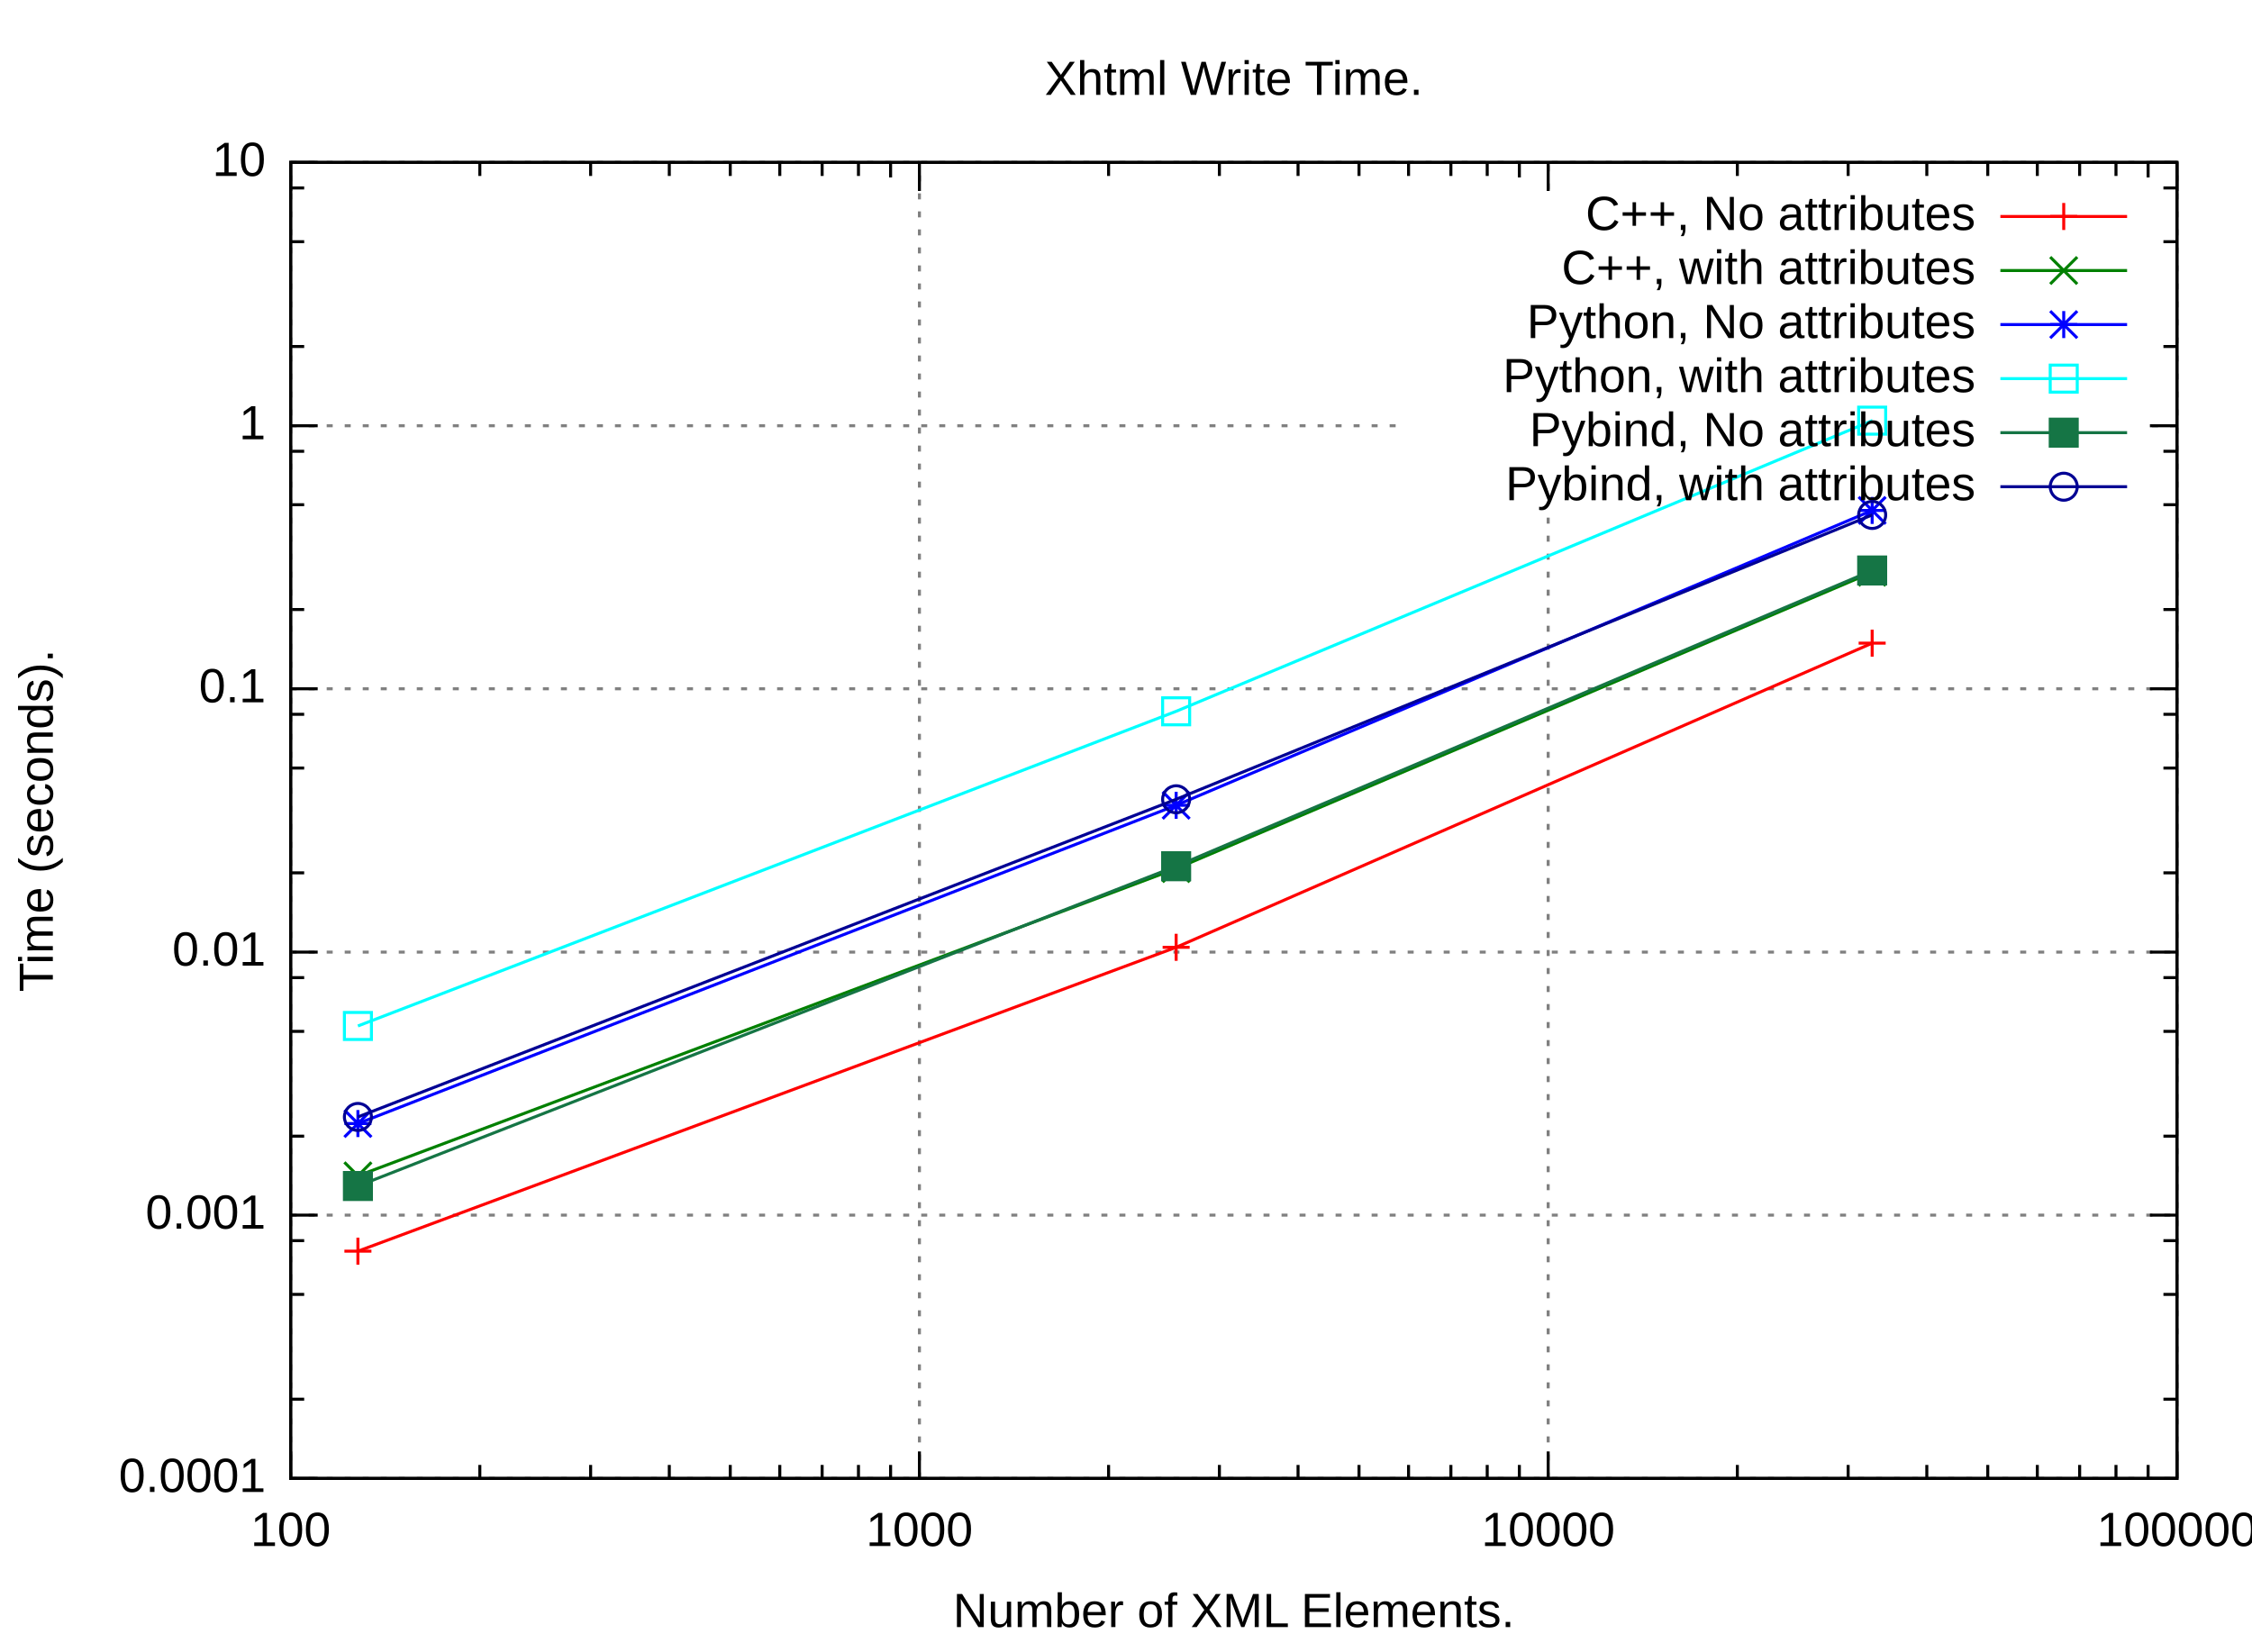
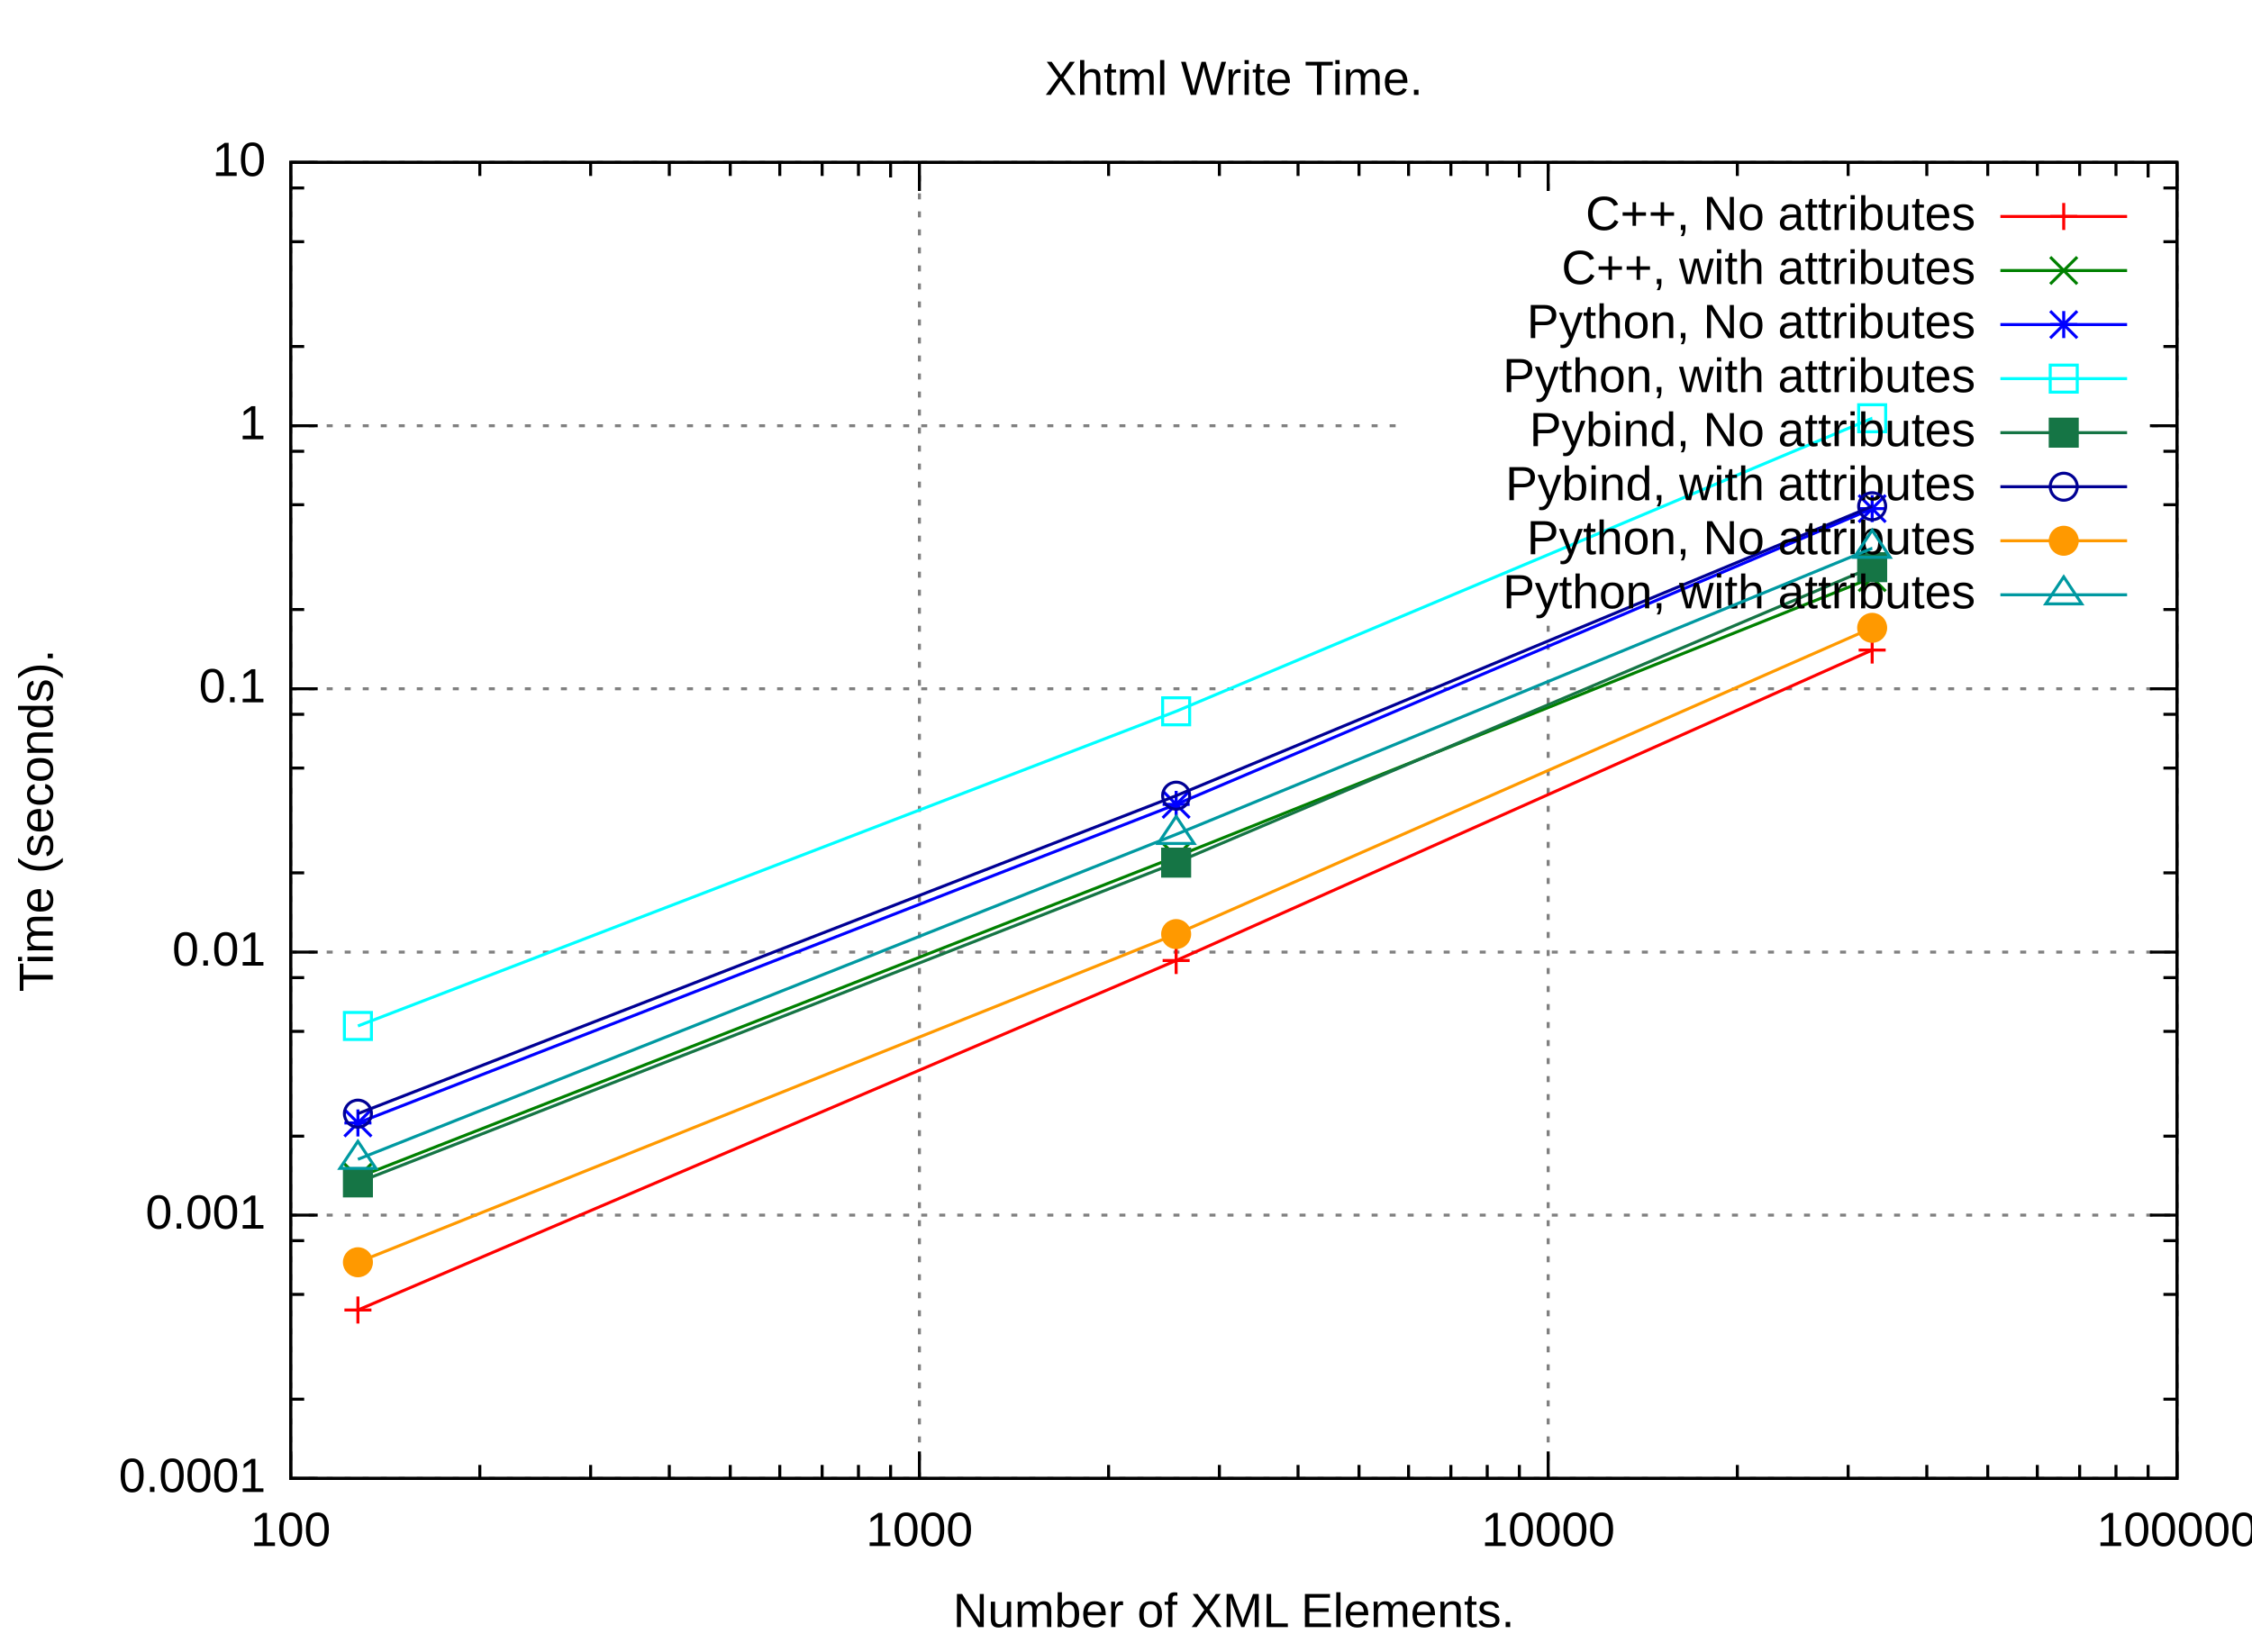
<svg xmlns="http://www.w3.org/2000/svg" xmlns:xlink="http://www.w3.org/1999/xlink" width="750" height="550" viewBox="0 0 750 550">
  <g id="gnuplot_canvas">
    <rect x="0" y="0" width="750" height="550" fill="none" />
    <defs>
      <circle id="gpDot" r="0.5" stroke-width="0.5" />
      <path id="gpPt0" stroke-width="0.222" stroke="currentColor" d="M-1,0 h2 M0,-1 v2" />
      <path id="gpPt1" stroke-width="0.222" stroke="currentColor" d="M-1,-1 L1,1 M1,-1 L-1,1" />
      <path id="gpPt2" stroke-width="0.222" stroke="currentColor" d="M-1,0 L1,0 M0,-1 L0,1 M-1,-1 L1,1 M-1,1 L1,-1" />
      <rect id="gpPt3" stroke-width="0.222" stroke="currentColor" x="-1" y="-1" width="2" height="2" />
      <rect id="gpPt4" stroke-width="0.222" stroke="currentColor" fill="currentColor" x="-1" y="-1" width="2" height="2" />
      <circle id="gpPt5" stroke-width="0.222" stroke="currentColor" cx="0" cy="0" r="1" />
      <use xlink:href="#gpPt5" id="gpPt6" fill="currentColor" stroke="none" />
      <path id="gpPt7" stroke-width="0.222" stroke="currentColor" d="M0,-1.33 L-1.33,0.67 L1.33,0.67 z" />
      <use xlink:href="#gpPt7" id="gpPt8" fill="currentColor" stroke="none" />
      <use xlink:href="#gpPt7" id="gpPt9" stroke="currentColor" transform="rotate(180)" />
      <use xlink:href="#gpPt9" id="gpPt10" fill="currentColor" stroke="none" />
      <use xlink:href="#gpPt3" id="gpPt11" stroke="currentColor" transform="rotate(45)" />
      <use xlink:href="#gpPt11" id="gpPt12" fill="currentColor" stroke="none" />
    </defs>
    <g style="fill:none; color:white; stroke:currentColor; stroke-width:1.00; stroke-linecap:butt; stroke-linejoin:miter">
</g>
    <g style="fill:none; color:black; stroke:currentColor; stroke-width:1.00; stroke-linecap:butt; stroke-linejoin:miter">
</g>
    <g style="fill:none; color:gray; stroke:currentColor; stroke-width:1.00; stroke-linecap:butt; stroke-linejoin:miter">
      <path stroke="gray" stroke-dasharray=" 2,4" class="gridline" d="M96.8,492.4 L725.0,492.4  h0.01" />
    </g>
    <g style="fill:none; color:black; stroke:currentColor; stroke-width:1.00; stroke-linecap:butt; stroke-linejoin:miter">
      <path stroke="black" d="M96.8,492.4 L105.8,492.4 M725.0,492.4 L716.0,492.4  h0.01" />
      <g transform="translate(88.5,496.9)" style="stroke:none; fill:black; font-family:Arial; font-size:12.00pt; text-anchor:end">
        <text> 0.0001</text>
      </g>
      <path stroke="black" d="M96.8,466.0 L101.3,466.0 M725.0,466.0 L720.5,466.0 M96.8,431.1 L101.3,431.1 M725.0,431.1 L720.5,431.1    M96.8,413.2 L101.3,413.2 M725.0,413.2 L720.5,413.2  h0.01" />
    </g>
    <g style="fill:none; color:gray; stroke:currentColor; stroke-width:1.00; stroke-linecap:butt; stroke-linejoin:miter">
      <path stroke="gray" stroke-dasharray=" 2,4" class="gridline" d="M96.8,404.7 L725.0,404.7  h0.01" />
    </g>
    <g style="fill:none; color:black; stroke:currentColor; stroke-width:1.00; stroke-linecap:butt; stroke-linejoin:miter">
      <path stroke="black" d="M96.8,404.7 L105.8,404.7 M725.0,404.7 L716.0,404.7  h0.01" />
      <g transform="translate(88.5,409.2)" style="stroke:none; fill:black; font-family:Arial; font-size:12.00pt; text-anchor:end">
        <text> 0.001</text>
      </g>
      <path stroke="black" d="M96.8,378.4 L101.3,378.4 M725.0,378.4 L720.5,378.4 M96.8,343.5 L101.3,343.5 M725.0,343.5 L720.5,343.5    M96.8,325.6 L101.3,325.6 M725.0,325.6 L720.5,325.6  h0.01" />
    </g>
    <g style="fill:none; color:gray; stroke:currentColor; stroke-width:1.00; stroke-linecap:butt; stroke-linejoin:miter">
      <path stroke="gray" stroke-dasharray=" 2,4" class="gridline" d="M96.8,317.1 L725.0,317.1  h0.01" />
    </g>
    <g style="fill:none; color:black; stroke:currentColor; stroke-width:1.00; stroke-linecap:butt; stroke-linejoin:miter">
      <path stroke="black" d="M96.8,317.1 L105.8,317.1 M725.0,317.1 L716.0,317.1  h0.01" />
      <g transform="translate(88.5,321.6)" style="stroke:none; fill:black; font-family:Arial; font-size:12.00pt; text-anchor:end">
        <text> 0.01</text>
      </g>
      <path stroke="black" d="M96.8,290.7 L101.3,290.7 M725.0,290.7 L720.5,290.7 M96.8,255.8 L101.3,255.8 M725.0,255.8 L720.5,255.8    M96.8,237.9 L101.3,237.9 M725.0,237.9 L720.5,237.9  h0.01" />
    </g>
    <g style="fill:none; color:gray; stroke:currentColor; stroke-width:1.00; stroke-linecap:butt; stroke-linejoin:miter">
      <path stroke="gray" stroke-dasharray=" 2,4" class="gridline" d="M96.8,229.4 L725.0,229.4  h0.01" />
    </g>
    <g style="fill:none; color:black; stroke:currentColor; stroke-width:1.00; stroke-linecap:butt; stroke-linejoin:miter">
      <path stroke="black" d="M96.8,229.4 L105.8,229.4 M725.0,229.4 L716.0,229.4  h0.01" />
      <g transform="translate(88.5,233.9)" style="stroke:none; fill:black; font-family:Arial; font-size:12.00pt; text-anchor:end">
        <text> 0.1</text>
      </g>
      <path stroke="black" d="M96.8,203.0 L101.3,203.0 M725.0,203.0 L720.5,203.0 M96.8,168.1 L101.3,168.1 M725.0,168.1 L720.5,168.1    M96.8,150.3 L101.3,150.3 M725.0,150.3 L720.5,150.3  h0.01" />
    </g>
    <g style="fill:none; color:gray; stroke:currentColor; stroke-width:1.00; stroke-linecap:butt; stroke-linejoin:miter">
      <path stroke="gray" stroke-dasharray=" 2,4" class="gridline" d="M96.8,141.8 L467.0,141.8 M716.7,141.8 L725.0,141.8  h0.01" />
    </g>
    <g style="fill:none; color:black; stroke:currentColor; stroke-width:1.00; stroke-linecap:butt; stroke-linejoin:miter">
      <path stroke="black" d="M96.8,141.8 L105.8,141.8 M725.0,141.8 L716.0,141.8  h0.01" />
      <g transform="translate(88.5,146.3)" style="stroke:none; fill:black; font-family:Arial; font-size:12.00pt; text-anchor:end">
        <text> 1</text>
      </g>
      <path stroke="black" d="M96.8,115.4 L101.3,115.4 M725.0,115.4 L720.5,115.4 M96.8,80.5 L101.3,80.5 M725.0,80.5 L720.5,80.5    M96.8,62.6 L101.3,62.6 M725.0,62.6 L720.5,62.6  h0.01" />
    </g>
    <g style="fill:none; color:gray; stroke:currentColor; stroke-width:1.00; stroke-linecap:butt; stroke-linejoin:miter">
      <path stroke="gray" stroke-dasharray=" 2,4" class="gridline" d="M96.8,54.1 L725.0,54.1  h0.01" />
    </g>
    <g style="fill:none; color:black; stroke:currentColor; stroke-width:1.00; stroke-linecap:butt; stroke-linejoin:miter">
      <path stroke="black" d="M96.8,54.1 L105.8,54.1 M725.0,54.1 L716.0,54.1  h0.01" />
      <g transform="translate(88.5,58.6)" style="stroke:none; fill:black; font-family:Arial; font-size:12.00pt; text-anchor:end">
        <text> 10</text>
      </g>
    </g>
    <g style="fill:none; color:gray; stroke:currentColor; stroke-width:1.00; stroke-linecap:butt; stroke-linejoin:miter">
      <path stroke="gray" stroke-dasharray=" 2,4" class="gridline" d="M96.8,492.4 L96.8,54.1  h0.01" />
    </g>
    <g style="fill:none; color:black; stroke:currentColor; stroke-width:1.00; stroke-linecap:butt; stroke-linejoin:miter">
      <path stroke="black" d="M96.8,492.4 L96.8,483.4 M96.8,54.1 L96.8,63.1  h0.01" />
      <g transform="translate(96.8,514.9)" style="stroke:none; fill:black; font-family:Arial; font-size:12.00pt; text-anchor:middle">
        <text> 100</text>
      </g>
      <path stroke="black" d="M159.8,492.4 L159.8,487.9 M159.8,54.1 L159.8,58.6 M196.7,492.4 L196.7,487.9 M196.7,54.1 L196.7,58.6    M222.9,492.4 L222.9,487.9 M222.9,54.1 L222.9,58.6 M243.2,492.4 L243.2,487.9 M243.2,54.1 L243.2,58.6    M259.7,492.4 L259.7,487.9 M259.7,54.1 L259.7,58.6 M273.8,492.4 L273.8,487.9 M273.8,54.1 L273.8,58.6    M285.9,492.4 L285.9,487.9 M285.9,54.1 L285.9,58.6 M296.6,492.4 L296.6,487.9 M296.6,54.1 L296.6,58.6     h0.01" />
    </g>
    <g style="fill:none; color:gray; stroke:currentColor; stroke-width:1.00; stroke-linecap:butt; stroke-linejoin:miter">
      <path stroke="gray" stroke-dasharray=" 2,4" class="gridline" d="M306.2,492.4 L306.2,54.1  h0.01" />
    </g>
    <g style="fill:none; color:black; stroke:currentColor; stroke-width:1.00; stroke-linecap:butt; stroke-linejoin:miter">
      <path stroke="black" d="M306.2,492.4 L306.2,483.4 M306.2,54.1 L306.2,63.1  h0.01" />
      <g transform="translate(306.2,514.9)" style="stroke:none; fill:black; font-family:Arial; font-size:12.00pt; text-anchor:middle">
        <text> 1000</text>
      </g>
      <path stroke="black" d="M369.2,492.4 L369.2,487.9 M369.2,54.1 L369.2,58.6 M406.1,492.4 L406.1,487.9 M406.1,54.1 L406.1,58.6    M432.3,492.4 L432.3,487.9 M432.3,54.1 L432.3,58.6 M452.6,492.4 L452.6,487.9 M452.6,54.1 L452.6,58.6    M469.1,492.4 L469.1,487.9 M469.1,54.1 L469.1,58.6 M483.2,492.4 L483.2,487.9 M483.2,54.1 L483.2,58.6    M495.3,492.4 L495.3,487.9 M495.3,54.1 L495.3,58.6 M506.0,492.4 L506.0,487.9 M506.0,54.1 L506.0,58.6     h0.01" />
    </g>
    <g style="fill:none; color:gray; stroke:currentColor; stroke-width:1.00; stroke-linecap:butt; stroke-linejoin:miter">
-       <path stroke="gray" stroke-dasharray=" 2,4" class="gridline" d="M515.6,492.4 L515.6,171.1 M515.6,63.1 L515.6,54.1  h0.01" />
+       <path stroke="gray" stroke-dasharray=" 2,4" class="gridline" d="M515.6,492.4 L515.6,207.1 M515.6,63.1 L515.6,54.1  h0.01" />
    </g>
    <g style="fill:none; color:black; stroke:currentColor; stroke-width:1.00; stroke-linecap:butt; stroke-linejoin:miter">
      <path stroke="black" d="M515.6,492.4 L515.6,483.4 M515.6,54.1 L515.6,63.1  h0.01" />
      <g transform="translate(515.6,514.9)" style="stroke:none; fill:black; font-family:Arial; font-size:12.00pt; text-anchor:middle">
        <text> 10000</text>
      </g>
      <path stroke="black" d="M578.6,492.4 L578.6,487.9 M578.6,54.1 L578.6,58.6 M615.5,492.4 L615.5,487.9 M615.5,54.1 L615.5,58.6    M641.7,492.4 L641.7,487.9 M641.7,54.1 L641.7,58.6 M662.0,492.4 L662.0,487.9 M662.0,54.1 L662.0,58.6    M678.5,492.4 L678.5,487.9 M678.5,54.1 L678.5,58.6 M692.6,492.4 L692.6,487.9 M692.6,54.1 L692.6,58.6    M704.7,492.4 L704.7,487.9 M704.7,54.1 L704.7,58.6 M715.4,492.4 L715.4,487.9 M715.4,54.1 L715.4,58.6     h0.01" />
    </g>
    <g style="fill:none; color:gray; stroke:currentColor; stroke-width:1.00; stroke-linecap:butt; stroke-linejoin:miter">
      <path stroke="gray" stroke-dasharray=" 2,4" class="gridline" d="M725.0,492.4 L725.0,54.1  h0.01" />
    </g>
    <g style="fill:none; color:black; stroke:currentColor; stroke-width:1.00; stroke-linecap:butt; stroke-linejoin:miter">
      <path stroke="black" d="M725.0,492.4 L725.0,483.4 M725.0,54.1 L725.0,63.1  h0.01" />
      <g transform="translate(725.0,514.9)" style="stroke:none; fill:black; font-family:Arial; font-size:12.00pt; text-anchor:middle">
        <text> 100000</text>
      </g>
      <path stroke="black" d="M96.8,54.1 L96.8,492.4 L725.0,492.4 L725.0,54.1 L96.8,54.1 Z  h0.01" />
      <g transform="translate(17.6,273.3) rotate(270)" style="stroke:none; fill:black; font-family:Arial; font-size:12.00pt; text-anchor:middle">
        <text>Time (seconds).</text>
      </g>
      <g transform="translate(410.9,541.9)" style="stroke:none; fill:black; font-family:Arial; font-size:12.00pt; text-anchor:middle">
        <text>Number of XML Elements.</text>
      </g>
      <g transform="translate(410.9,31.6)" style="stroke:none; fill:black; font-family:Arial; font-size:12.00pt; text-anchor:middle">
        <text>Xhtml Write Time.</text>
      </g>
    </g>
    <g id="gnuplot_plot_1">
      <g style="fill:none; color:red; stroke:currentColor; stroke-width:1.00; stroke-linecap:butt; stroke-linejoin:miter">
        <g transform="translate(657.9,76.6)" style="stroke:none; fill:black; font-family:Arial; font-size:12.00pt; text-anchor:end">
          <text>C++, No attributes</text>
        </g>
-         <path d="M666.2,72.1 L708.4,72.1 M119.2,416.7 L391.7,315.5 L623.5,214.2  h0.01" />
-         <use xlink:href="#gpPt0" transform="translate(119.2,416.7) scale(4.50)" />
-         <use xlink:href="#gpPt0" transform="translate(391.7,315.5) scale(4.50)" />
-         <use xlink:href="#gpPt0" transform="translate(623.5,214.2) scale(4.50)" />
+         <path d="M666.2,72.1 L708.4,72.1 M119.2,436.3 L391.7,319.9 L623.5,216.5  h0.01" />
+         <use xlink:href="#gpPt0" transform="translate(119.2,436.3) scale(4.50)" />
+         <use xlink:href="#gpPt0" transform="translate(391.7,319.9) scale(4.50)" />
+         <use xlink:href="#gpPt0" transform="translate(623.5,216.5) scale(4.50)" />
        <use xlink:href="#gpPt0" transform="translate(687.3,72.1) scale(4.50)" />
      </g>
    </g>
    <g id="gnuplot_plot_2">
      <g style="fill:none; color:green; stroke:currentColor; stroke-width:1.00; stroke-linecap:butt; stroke-linejoin:miter">
        <g transform="translate(657.9,94.6)" style="stroke:none; fill:black; font-family:Arial; font-size:12.00pt; text-anchor:end">
          <text>C++, with attributes</text>
        </g>
-         <path d="M666.2,90.1 L708.4,90.1 M119.2,391.6 L391.7,289.3 L623.5,190.6  h0.01" />
-         <use xlink:href="#gpPt1" transform="translate(119.2,391.6) scale(4.50)" />
-         <use xlink:href="#gpPt1" transform="translate(391.7,289.3) scale(4.50)" />
-         <use xlink:href="#gpPt1" transform="translate(623.5,190.6) scale(4.50)" />
+         <path d="M666.2,90.1 L708.4,90.1 M119.2,392.1 L391.7,285.3 L623.5,192.4  h0.01" />
+         <use xlink:href="#gpPt1" transform="translate(119.2,392.1) scale(4.50)" />
+         <use xlink:href="#gpPt1" transform="translate(391.7,285.3) scale(4.50)" />
+         <use xlink:href="#gpPt1" transform="translate(623.5,192.4) scale(4.50)" />
        <use xlink:href="#gpPt1" transform="translate(687.3,90.1) scale(4.50)" />
      </g>
    </g>
    <g id="gnuplot_plot_3">
      <g style="fill:none; color:blue; stroke:currentColor; stroke-width:1.00; stroke-linecap:butt; stroke-linejoin:miter">
        <g transform="translate(657.9,112.6)" style="stroke:none; fill:black; font-family:Arial; font-size:12.00pt; text-anchor:end">
          <text>Python, No attributes</text>
        </g>
-         <path d="M666.2,108.1 L708.4,108.1 M119.2,374.2 L391.7,268.2 L623.5,170.0  h0.01" />
-         <use xlink:href="#gpPt2" transform="translate(119.2,374.2) scale(4.50)" />
-         <use xlink:href="#gpPt2" transform="translate(391.7,268.2) scale(4.50)" />
-         <use xlink:href="#gpPt2" transform="translate(623.5,170.0) scale(4.50)" />
+         <path d="M666.2,108.1 L708.4,108.1 M119.2,374.0 L391.7,267.9 L623.5,169.4  h0.01" />
+         <use xlink:href="#gpPt2" transform="translate(119.2,374.0) scale(4.50)" />
+         <use xlink:href="#gpPt2" transform="translate(391.7,267.9) scale(4.50)" />
+         <use xlink:href="#gpPt2" transform="translate(623.5,169.4) scale(4.50)" />
        <use xlink:href="#gpPt2" transform="translate(687.3,108.1) scale(4.50)" />
      </g>
    </g>
    <g id="gnuplot_plot_4">
      <g style="fill:none; color:cyan; stroke:currentColor; stroke-width:1.00; stroke-linecap:butt; stroke-linejoin:miter">
        <g transform="translate(657.9,130.6)" style="stroke:none; fill:black; font-family:Arial; font-size:12.00pt; text-anchor:end">
          <text>Python, with attributes</text>
        </g>
-         <path d="M666.2,126.1 L708.4,126.1 M119.2,341.7 L391.7,236.9 L623.5,140.1  h0.01" />
+         <path d="M666.2,126.1 L708.4,126.1 M119.2,341.7 L391.7,236.9 L623.5,139.3  h0.01" />
        <use xlink:href="#gpPt3" transform="translate(119.2,341.7) scale(4.50)" />
        <use xlink:href="#gpPt3" transform="translate(391.7,236.9) scale(4.50)" />
-         <use xlink:href="#gpPt3" transform="translate(623.5,140.1) scale(4.50)" />
+         <use xlink:href="#gpPt3" transform="translate(623.5,139.3) scale(4.50)" />
        <use xlink:href="#gpPt3" transform="translate(687.3,126.1) scale(4.50)" />
      </g>
    </g>
    <g id="gnuplot_plot_5">
      <g style="fill:none; color:#157545; stroke:currentColor; stroke-width:1.00; stroke-linecap:butt; stroke-linejoin:miter">
        <g transform="translate(657.9,148.6)" style="stroke:none; fill:black; font-family:Arial; font-size:12.00pt; text-anchor:end">
          <text>Pybind, No attributes</text>
        </g>
-         <path d="M666.2,144.1 L708.4,144.1 M119.2,395.0 L391.7,288.5 L623.5,190.0  h0.01" />
-         <use xlink:href="#gpPt4" transform="translate(119.2,395.0) scale(4.50)" />
-         <use xlink:href="#gpPt4" transform="translate(391.7,288.5) scale(4.50)" />
-         <use xlink:href="#gpPt4" transform="translate(623.5,190.0) scale(4.50)" />
+         <path d="M666.2,144.1 L708.4,144.1 M119.2,393.8 L391.7,287.3 L623.5,188.9  h0.01" />
+         <use xlink:href="#gpPt4" transform="translate(119.2,393.8) scale(4.50)" />
+         <use xlink:href="#gpPt4" transform="translate(391.7,287.3) scale(4.50)" />
+         <use xlink:href="#gpPt4" transform="translate(623.5,188.9) scale(4.50)" />
        <use xlink:href="#gpPt4" transform="translate(687.3,144.1) scale(4.50)" />
      </g>
    </g>
    <g id="gnuplot_plot_6">
      <g style="fill:none; color:#000094; stroke:currentColor; stroke-width:1.00; stroke-linecap:butt; stroke-linejoin:miter">
        <g transform="translate(657.9,166.6)" style="stroke:none; fill:black; font-family:Arial; font-size:12.00pt; text-anchor:end">
          <text>Pybind, with attributes</text>
        </g>
-         <path d="M666.2,162.1 L708.4,162.1 M119.2,372.0 L391.7,266.2 L623.5,171.5  h0.01" />
-         <use xlink:href="#gpPt5" transform="translate(119.2,372.0) scale(4.50)" />
-         <use xlink:href="#gpPt5" transform="translate(391.7,266.2) scale(4.50)" />
-         <use xlink:href="#gpPt5" transform="translate(623.5,171.5) scale(4.50)" />
+         <path d="M666.2,162.1 L708.4,162.1 M119.2,370.9 L391.7,265.0 L623.5,168.6  h0.01" />
+         <use xlink:href="#gpPt5" transform="translate(119.2,370.9) scale(4.50)" />
+         <use xlink:href="#gpPt5" transform="translate(391.7,265.0) scale(4.50)" />
+         <use xlink:href="#gpPt5" transform="translate(623.5,168.6) scale(4.50)" />
        <use xlink:href="#gpPt5" transform="translate(687.3,162.1) scale(4.50)" />
+       </g>
+     </g>
+     <g id="gnuplot_plot_7">
+       <g style="fill:none; color:#FF9900; stroke:currentColor; stroke-width:1.00; stroke-linecap:butt; stroke-linejoin:miter">
+         <g transform="translate(657.9,184.6)" style="stroke:none; fill:black; font-family:Arial; font-size:12.00pt; text-anchor:end">
+           <text>Python, No attributes</text>
+         </g>
+         <path d="M666.2,180.1 L708.4,180.1 M119.2,420.4 L391.7,311.1 L623.5,209.1  h0.01" />
+         <use xlink:href="#gpPt6" transform="translate(119.2,420.4) scale(4.50)" />
+         <use xlink:href="#gpPt6" transform="translate(391.7,311.1) scale(4.50)" />
+         <use xlink:href="#gpPt6" transform="translate(623.5,209.1) scale(4.50)" />
+         <use xlink:href="#gpPt6" transform="translate(687.3,180.1) scale(4.50)" />
+       </g>
+     </g>
+     <g id="gnuplot_plot_8">
+       <g style="fill:none; color:#0099A1; stroke:currentColor; stroke-width:1.00; stroke-linecap:butt; stroke-linejoin:miter">
+         <g transform="translate(657.9,202.6)" style="stroke:none; fill:black; font-family:Arial; font-size:12.00pt; text-anchor:end">
+           <text>Python, with attributes</text>
+         </g>
+         <path d="M666.2,198.1 L708.4,198.1 M119.2,386.1 L391.7,277.9 L623.5,182.6  h0.01" />
+         <use xlink:href="#gpPt7" transform="translate(119.2,386.1) scale(4.50)" />
+         <use xlink:href="#gpPt7" transform="translate(391.7,277.9) scale(4.50)" />
+         <use xlink:href="#gpPt7" transform="translate(623.5,182.6) scale(4.50)" />
+         <use xlink:href="#gpPt7" transform="translate(687.3,198.1) scale(4.50)" />
      </g>
    </g>
    <g style="fill:none; color:black; stroke:currentColor; stroke-width:1.00; stroke-linecap:butt; stroke-linejoin:miter">
      <path stroke="black" d="M96.8,54.1 L96.8,492.4 L725.0,492.4 L725.0,54.1 L96.8,54.1 Z  h0.01" />
    </g>
  </g>
</svg>
